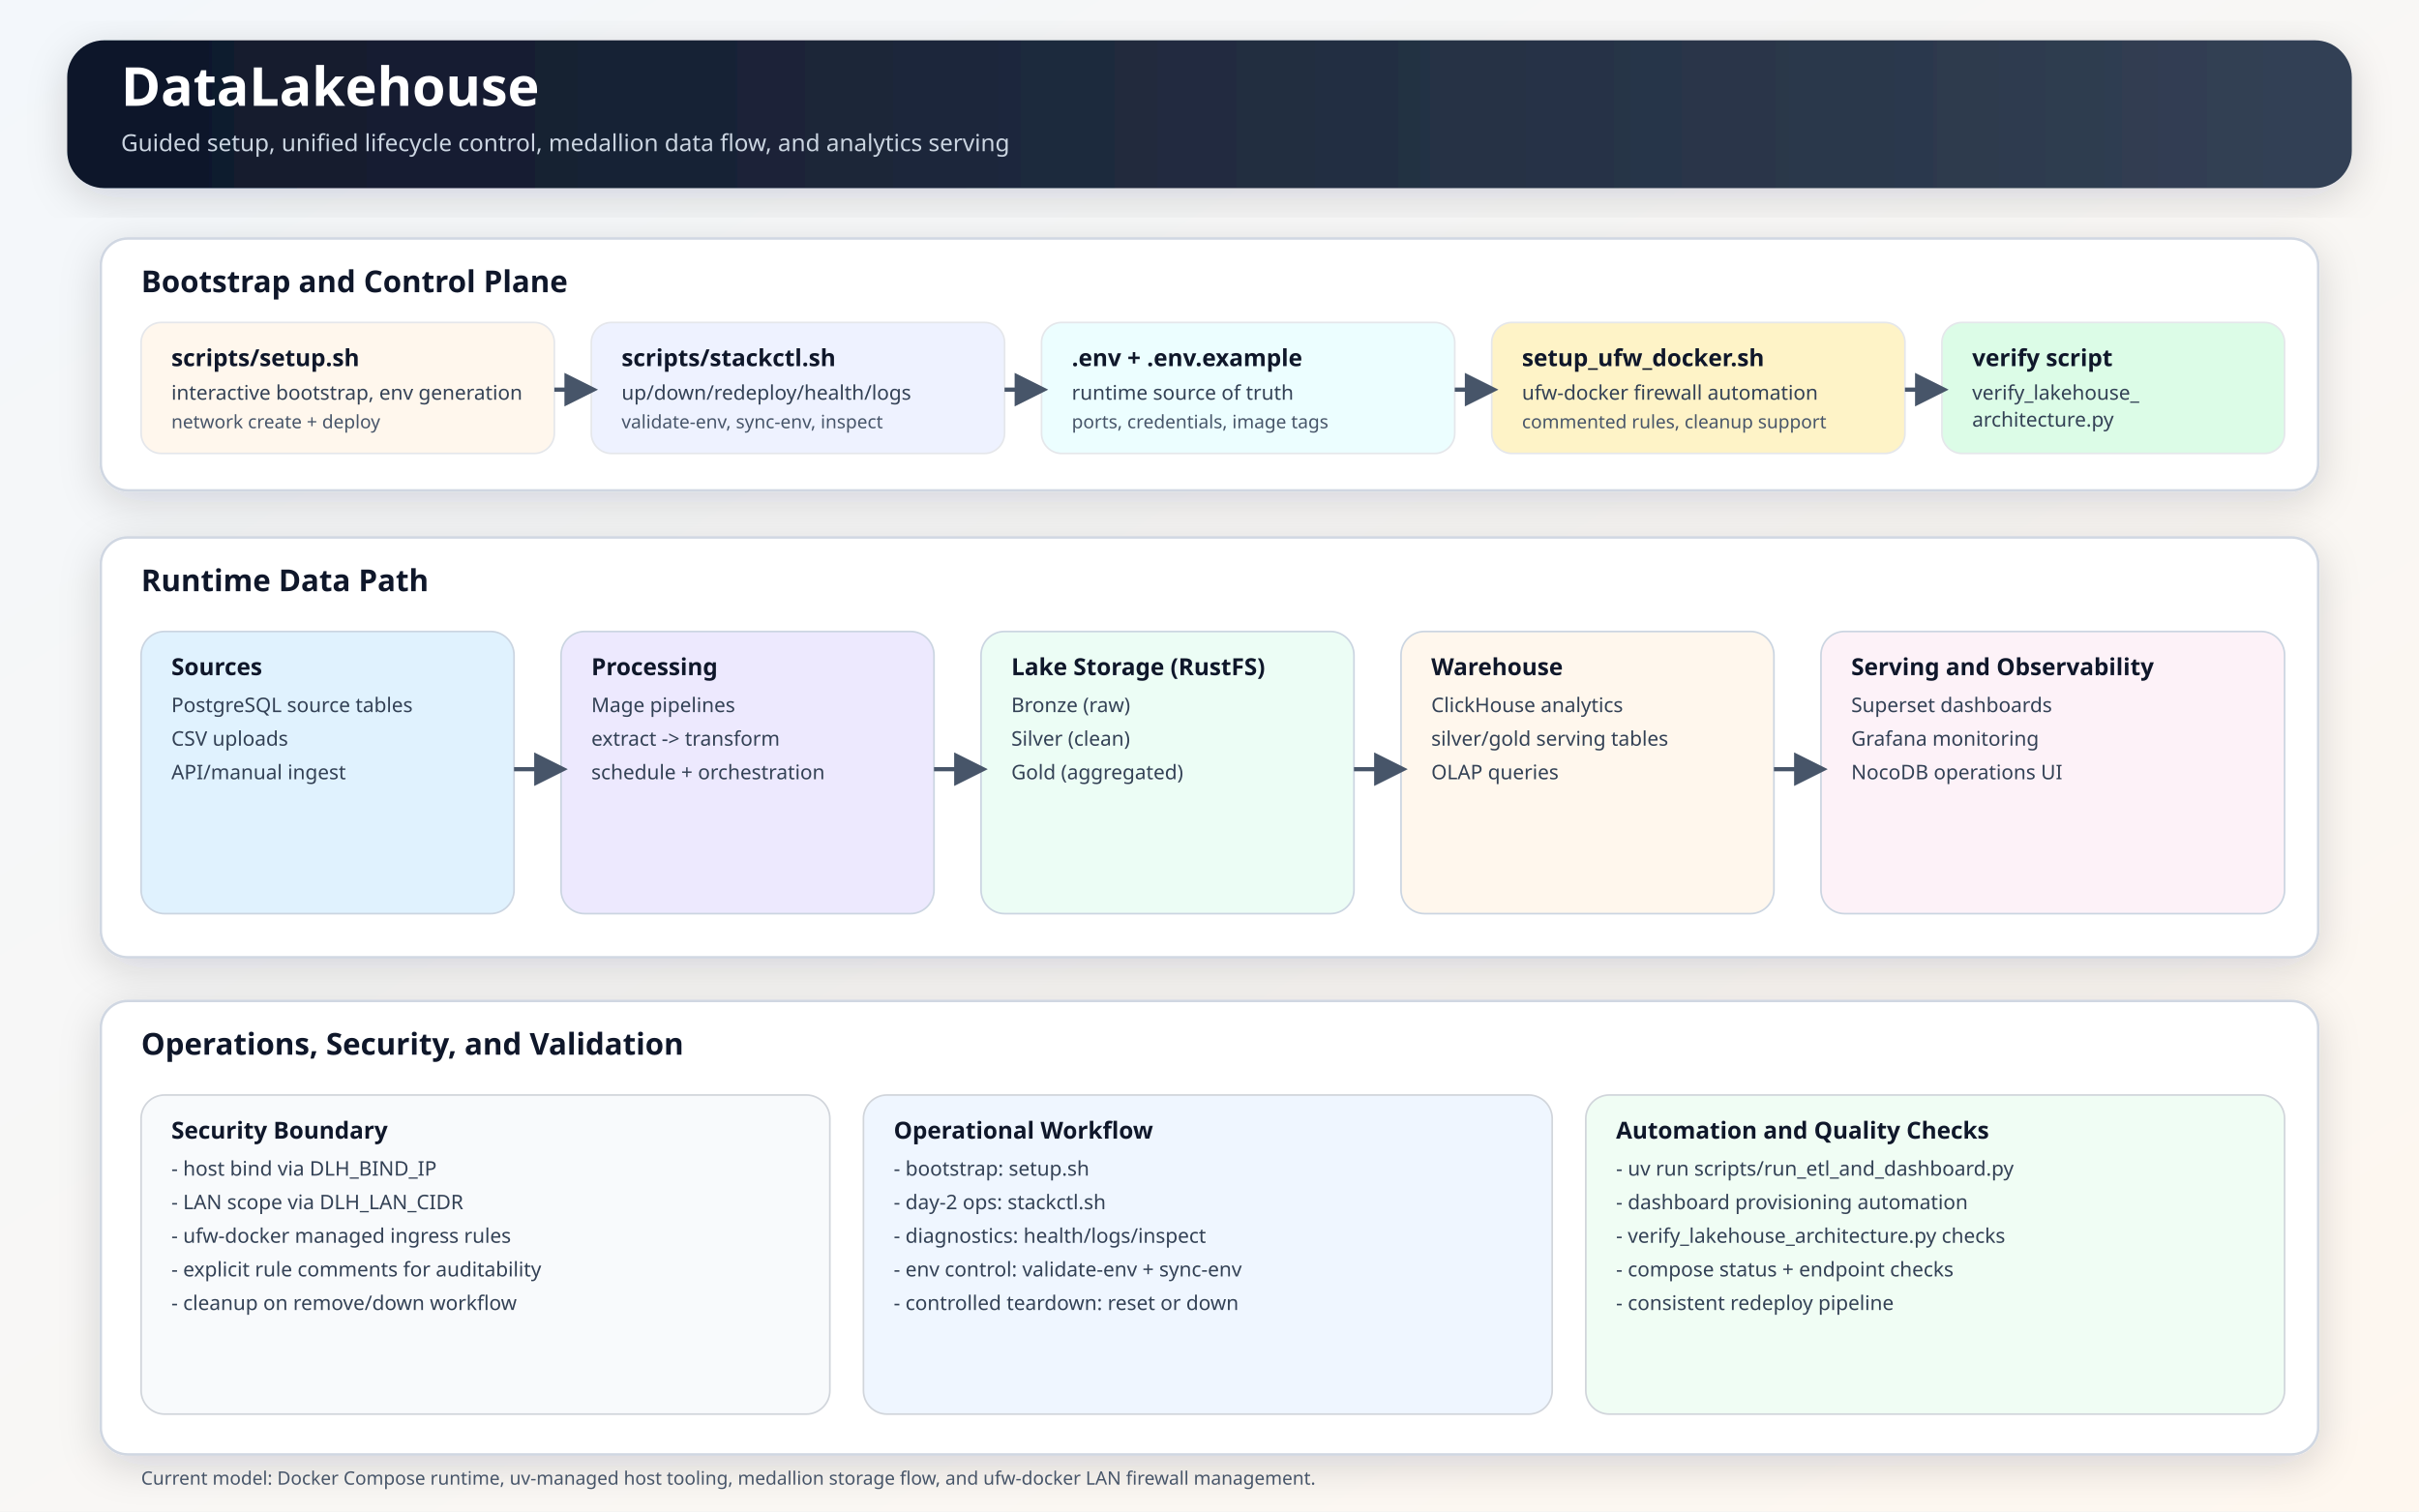
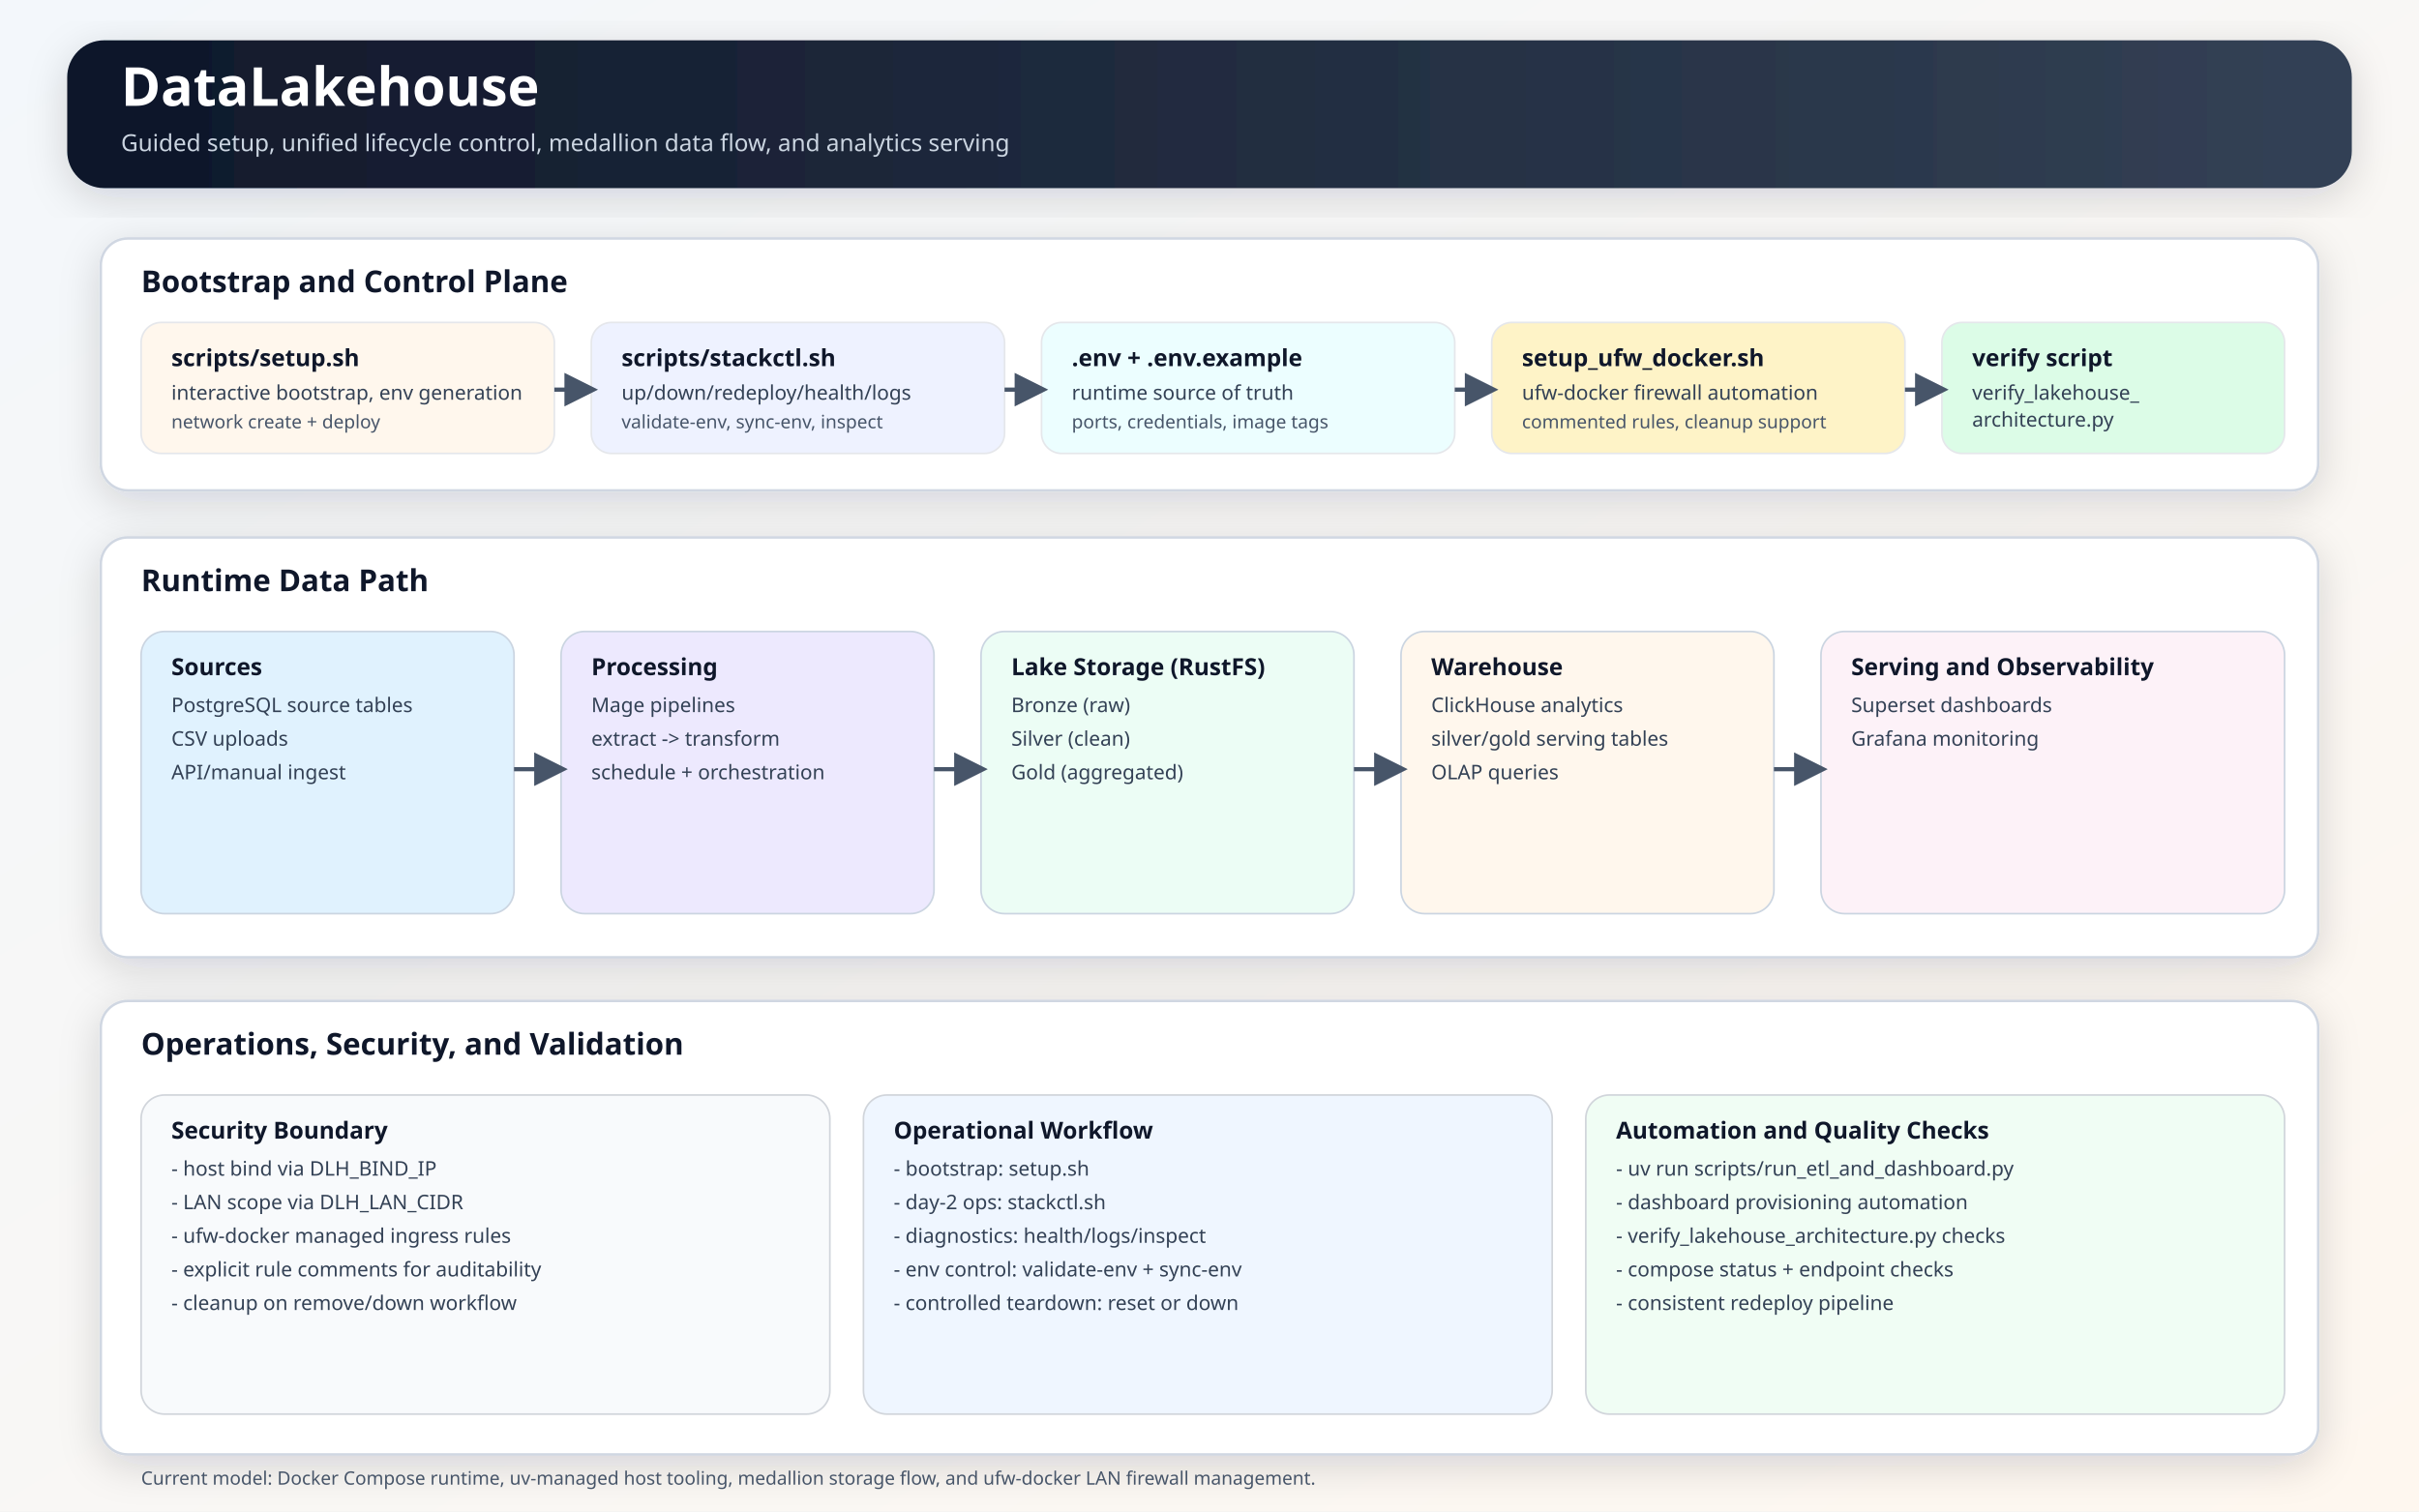
<svg xmlns="http://www.w3.org/2000/svg" width="1440" height="900" viewBox="0 0 1440 900" role="img" aria-labelledby="title desc">
  <defs>
    <linearGradient id="bg" x1="0" y1="0" x2="1" y2="1">
      <stop offset="0%" stop-color="#f3f7fb" />
      <stop offset="100%" stop-color="#fef7ef" />
    </linearGradient>
    <linearGradient id="head" x1="0" y1="0" x2="1" y2="0">
      <stop offset="0%" stop-color="#0f172a" />
      <stop offset="100%" stop-color="#334155" />
    </linearGradient>
    <filter id="shadow" x="-20%" y="-20%" width="140%" height="140%">
      <feDropShadow dx="0" dy="6" stdDeviation="12" flood-color="#0f172a" flood-opacity="0.15" />
    </filter>
    <marker id="arrow" viewBox="0 0 10 10" refX="8" refY="5" markerWidth="8" markerHeight="8" orient="auto">
      <path d="M0,0 L10,5 L0,10 z" fill="#475569" />
    </marker>
    <style>
      .h1 { font: 700 32px sans-serif; fill: #ffffff; }
      .h2 { font: 400 14px sans-serif; fill: #cbd5e1; }
      .sec { font: 700 18px sans-serif; fill: #0f172a; }
      .lbl { font: 600 14px sans-serif; fill: #0f172a; }
      .txt { font: 400 12px sans-serif; fill: #334155; }
      .tiny { font: 400 11px sans-serif; fill: #475569; }
      .box { rx: 16; ry: 16; stroke: #d0d7e2; stroke-width: 1.5; filter: url(#shadow); }
      .arrow { stroke: #475569; stroke-width: 2.5; fill: none; marker-end: url(#arrow); }
    </style>
  </defs>
  <rect x="0" y="0" width="1440" height="900" fill="url(#bg)" />
  <rect x="40" y="24" width="1360" height="88" rx="22" fill="url(#head)" filter="url(#shadow)" />
  <text x="72" y="63" class="h1">DataLakehouse</text>
  <text x="72" y="90" class="h2">Guided setup, unified lifecycle control, medallion data flow, and analytics serving</text>
  <rect x="60" y="142" width="1320" height="150" class="box" fill="#ffffff" />
  <text x="84" y="174" class="sec">Bootstrap and Control Plane</text>
  <rect x="84" y="192" width="246" height="78" rx="12" fill="#fff7ed" stroke="#e5e7eb" />
  <text x="102" y="218" class="lbl">scripts/setup.sh</text>
  <text x="102" y="238" class="txt">interactive bootstrap, env generation</text>
  <text x="102" y="255" class="tiny">network create + deploy</text>
  <rect x="352" y="192" width="246" height="78" rx="12" fill="#eef2ff" stroke="#e5e7eb" />
  <text x="370" y="218" class="lbl">scripts/stackctl.sh</text>
  <text x="370" y="238" class="txt">up/down/redeploy/health/logs</text>
  <text x="370" y="255" class="tiny">validate-env, sync-env, inspect</text>
  <rect x="620" y="192" width="246" height="78" rx="12" fill="#ecfeff" stroke="#e5e7eb" />
  <text x="638" y="218" class="lbl">.env + .env.example</text>
  <text x="638" y="238" class="txt">runtime source of truth</text>
  <text x="638" y="255" class="tiny">ports, credentials, image tags</text>
  <rect x="888" y="192" width="246" height="78" rx="12" fill="#fef3c7" stroke="#e5e7eb" />
  <text x="906" y="218" class="lbl">setup_ufw_docker.sh</text>
  <text x="906" y="238" class="txt">ufw-docker firewall automation</text>
  <text x="906" y="255" class="tiny">commented rules, cleanup support</text>
  <rect x="1156" y="192" width="204" height="78" rx="12" fill="#dcfce7" stroke="#e5e7eb" />
  <text x="1174" y="218" class="lbl">verify script</text>
  <text x="1174" y="238" class="txt">verify_lakehouse_</text>
  <text x="1174" y="254" class="txt">architecture.py</text>
  <line x1="330" y1="232" x2="352" y2="232" class="arrow" />
  <line x1="598" y1="232" x2="620" y2="232" class="arrow" />
  <line x1="866" y1="232" x2="888" y2="232" class="arrow" />
  <line x1="1134" y1="232" x2="1156" y2="232" class="arrow" />
  <rect x="60" y="320" width="1320" height="250" class="box" fill="#ffffff" />
  <text x="84" y="352" class="sec">Runtime Data Path</text>
  <rect x="84" y="376" width="222" height="168" rx="14" fill="#e0f2fe" stroke="#cbd5e1" />
  <text x="102" y="402" class="lbl">Sources</text>
  <text x="102" y="424" class="txt">PostgreSQL source tables</text>
  <text x="102" y="444" class="txt">CSV uploads</text>
  <text x="102" y="464" class="txt">API/manual ingest</text>
  <rect x="334" y="376" width="222" height="168" rx="14" fill="#ede9fe" stroke="#cbd5e1" />
  <text x="352" y="402" class="lbl">Processing</text>
  <text x="352" y="424" class="txt">Mage pipelines</text>
  <text x="352" y="444" class="txt">extract -&gt; transform</text>
  <text x="352" y="464" class="txt">schedule + orchestration</text>
  <rect x="584" y="376" width="222" height="168" rx="14" fill="#ecfdf5" stroke="#cbd5e1" />
  <text x="602" y="402" class="lbl">Lake Storage (RustFS)</text>
  <text x="602" y="424" class="txt">Bronze (raw)</text>
  <text x="602" y="444" class="txt">Silver (clean)</text>
  <text x="602" y="464" class="txt">Gold (aggregated)</text>
  <rect x="834" y="376" width="222" height="168" rx="14" fill="#fff7ed" stroke="#cbd5e1" />
  <text x="852" y="402" class="lbl">Warehouse</text>
  <text x="852" y="424" class="txt">ClickHouse analytics</text>
  <text x="852" y="444" class="txt">silver/gold serving tables</text>
  <text x="852" y="464" class="txt">OLAP queries</text>
  <rect x="1084" y="376" width="276" height="168" rx="14" fill="#fdf2f8" stroke="#cbd5e1" />
  <text x="1102" y="402" class="lbl">Serving and Observability</text>
  <text x="1102" y="424" class="txt">Superset dashboards</text>
  <text x="1102" y="444" class="txt">Grafana monitoring</text>
-   <text x="1102" y="464" class="txt">NocoDB operations UI</text>
  <line x1="306" y1="458" x2="334" y2="458" class="arrow" />
  <line x1="556" y1="458" x2="584" y2="458" class="arrow" />
  <line x1="806" y1="458" x2="834" y2="458" class="arrow" />
  <line x1="1056" y1="458" x2="1084" y2="458" class="arrow" />
  <rect x="60" y="596" width="1320" height="270" class="box" fill="#ffffff" />
  <text x="84" y="628" class="sec">Operations, Security, and Validation</text>
  <rect x="84" y="652" width="410" height="190" rx="14" fill="#f8fafc" stroke="#d1d5db" />
  <text x="102" y="678" class="lbl">Security Boundary</text>
  <text x="102" y="700" class="txt">- host bind via DLH_BIND_IP</text>
  <text x="102" y="720" class="txt">- LAN scope via DLH_LAN_CIDR</text>
  <text x="102" y="740" class="txt">- ufw-docker managed ingress rules</text>
  <text x="102" y="760" class="txt">- explicit rule comments for auditability</text>
  <text x="102" y="780" class="txt">- cleanup on remove/down workflow</text>
  <rect x="514" y="652" width="410" height="190" rx="14" fill="#eff6ff" stroke="#d1d5db" />
  <text x="532" y="678" class="lbl">Operational Workflow</text>
  <text x="532" y="700" class="txt">- bootstrap: setup.sh</text>
  <text x="532" y="720" class="txt">- day-2 ops: stackctl.sh</text>
  <text x="532" y="740" class="txt">- diagnostics: health/logs/inspect</text>
  <text x="532" y="760" class="txt">- env control: validate-env + sync-env</text>
  <text x="532" y="780" class="txt">- controlled teardown: reset or down</text>
  <rect x="944" y="652" width="416" height="190" rx="14" fill="#f0fdf4" stroke="#d1d5db" />
  <text x="962" y="678" class="lbl">Automation and Quality Checks</text>
  <text x="962" y="700" class="txt">- uv run scripts/run_etl_and_dashboard.py</text>
  <text x="962" y="720" class="txt">- dashboard provisioning automation</text>
  <text x="962" y="740" class="txt">- verify_lakehouse_architecture.py checks</text>
  <text x="962" y="760" class="txt">- compose status + endpoint checks</text>
  <text x="962" y="780" class="txt">- consistent redeploy pipeline</text>
  <text x="84" y="884" class="tiny">Current model: Docker Compose runtime, uv-managed host tooling, medallion storage flow, and ufw-docker LAN firewall management.</text>
</svg>
